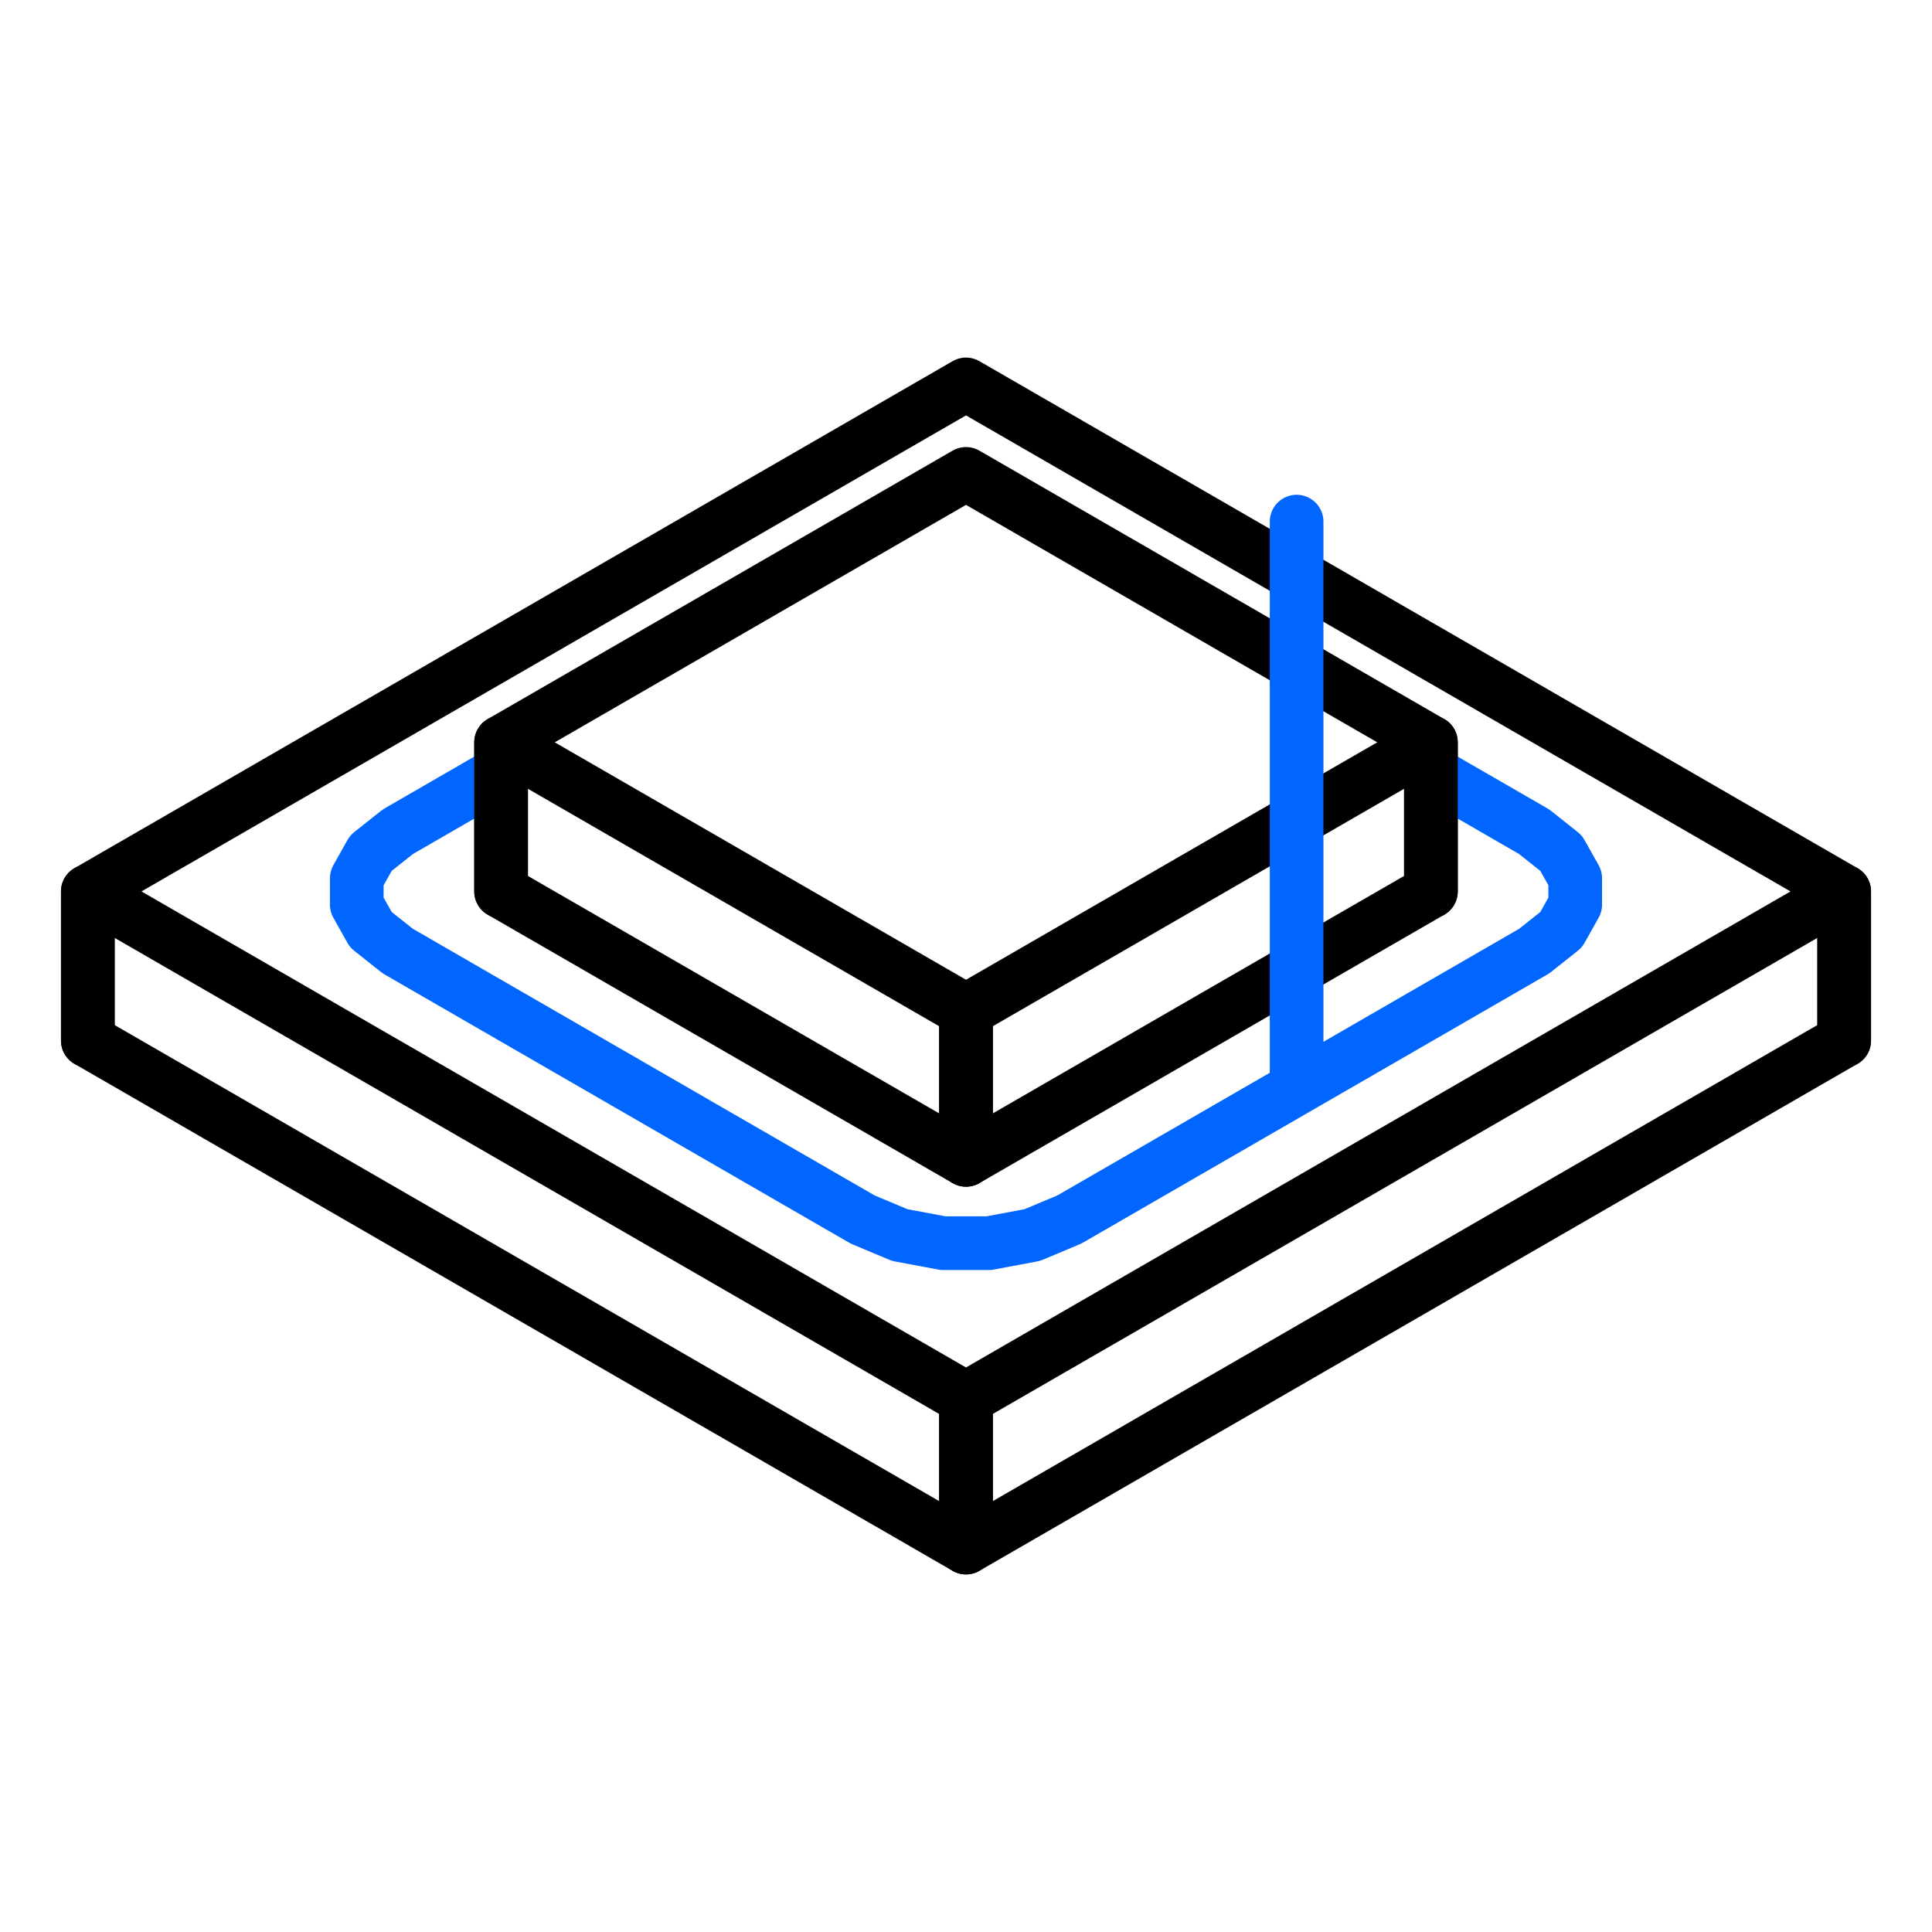
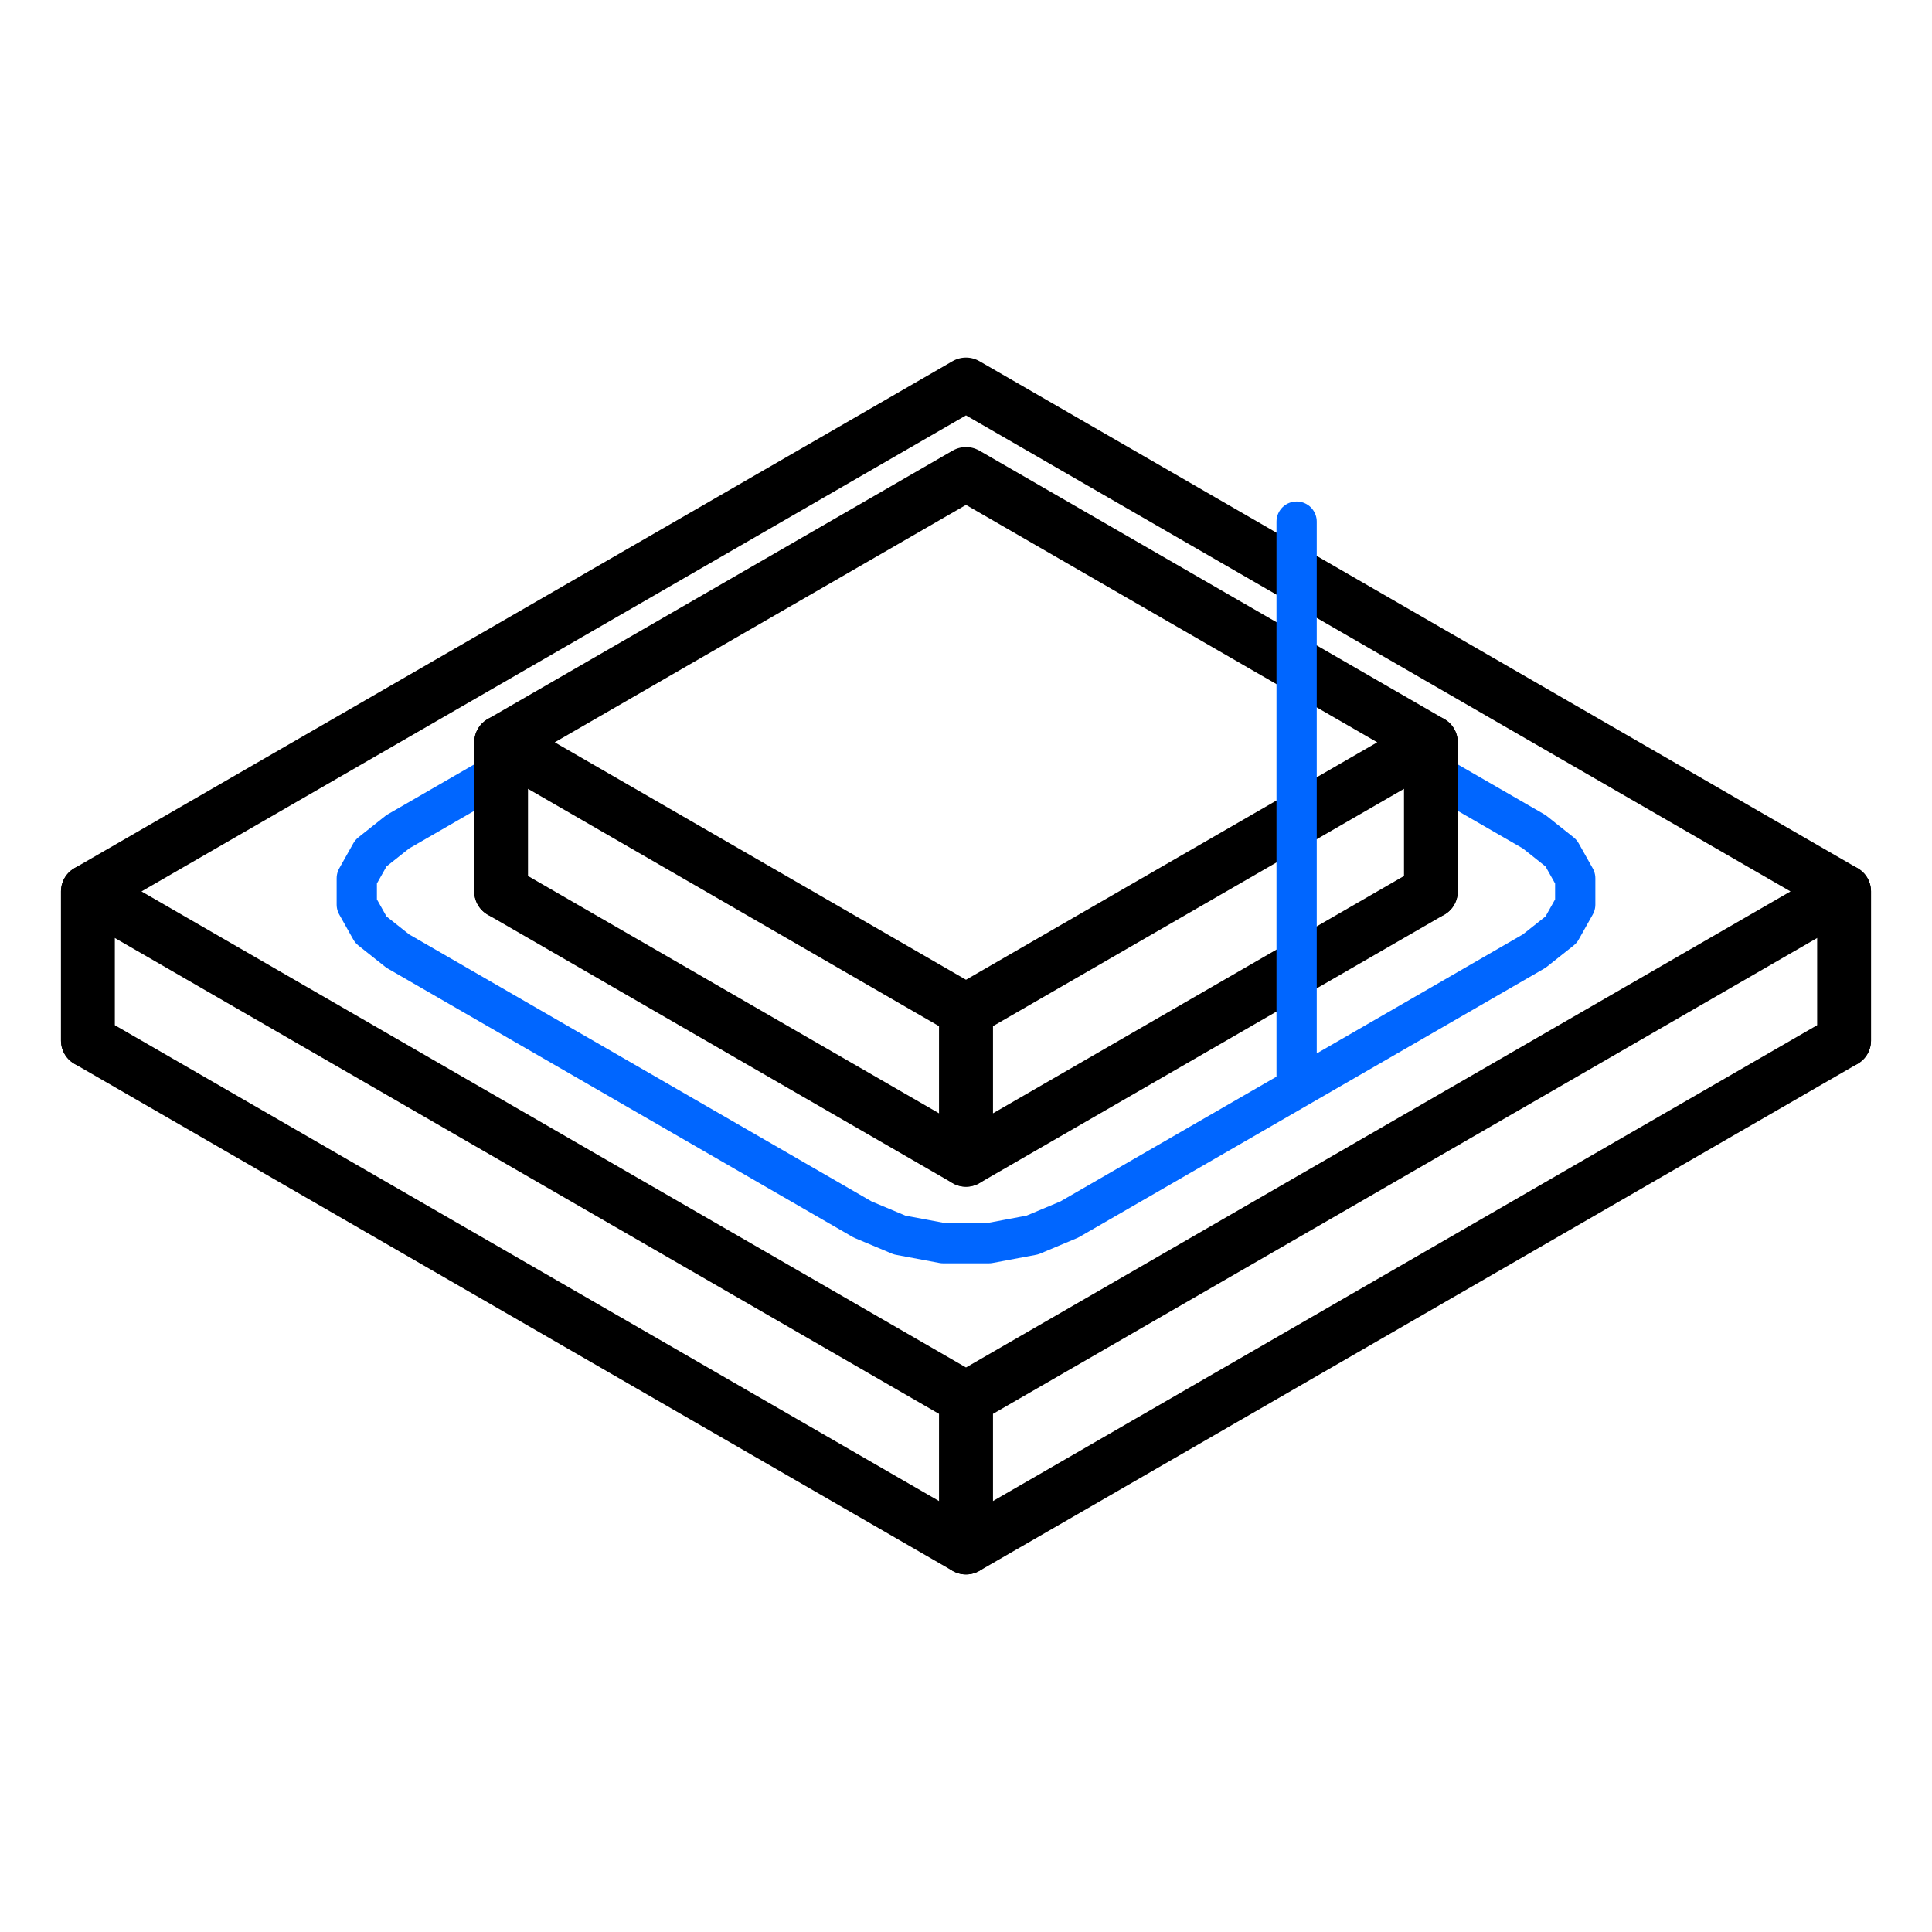
<svg xmlns="http://www.w3.org/2000/svg" viewBox="0 0 72 72" height="300px" width="300px">
  <g fill="none" stroke-linecap="round" stroke-linejoin="round" stroke-width="2">
    <path stroke="#000" d="M36 37.667 L36 43.225 L53.326 33.221 M68.727 33.221 L36 52.116 M3.273 33.221 L36 52.116 M36 57.674 L36 52.116 M18.674 27.664 L36 37.667 M18.674 33.221 L36 43.225 M36 37.667 L53.326 27.664 M53.326 33.221 L53.326 27.664 L36 17.661 L18.674 27.664 L18.674 33.221 M36 57.674 L3.273 38.779 L3.273 33.221 L36 14.326 L68.727 33.221 L68.727 38.779 Z M36 17.661 L53.326 27.664 L36 37.667 L18.674 27.664 Z" />
-     <path stroke="#0066ff" d="M48.321 19.439 L48.321 40.557 M53.326 28.775 L57.176 30.998 L58.178 31.794 L58.704 32.73 L58.704 33.713 L58.178 34.649 L57.176 35.444 L39.85 45.448 L38.472 46.026 L36.852 46.33 L35.148 46.33 L33.528 46.026 L32.15 45.448 L14.824 35.444 L13.822 34.649 L13.296 33.713 L13.296 32.73 L13.822 31.794 L14.824 30.998 L18.674 28.775" />
+     <path stroke="#0066ff" stroke-width="1.5" d="M48.321 19.439 L48.321 40.557 M53.326 28.775 L57.176 30.998 L58.178 31.794 L58.704 32.73 L58.704 33.713 L58.178 34.649 L57.176 35.444 L39.85 45.448 L38.472 46.026 L36.852 46.33 L35.148 46.33 L33.528 46.026 L32.15 45.448 L14.824 35.444 L13.822 34.649 L13.296 33.713 L13.296 32.73 L13.822 31.794 L14.824 30.998 L18.674 28.775" />
    <path stroke="#000" d="M36 37.667 L36 43.225 M36 57.674 L36 52.116 M53.326 33.221 L53.326 27.664 M18.674 27.664 L18.674 33.221 M3.273 38.779 L3.273 33.221 M68.727 33.221 L68.727 38.779" />
  </g>
</svg>
